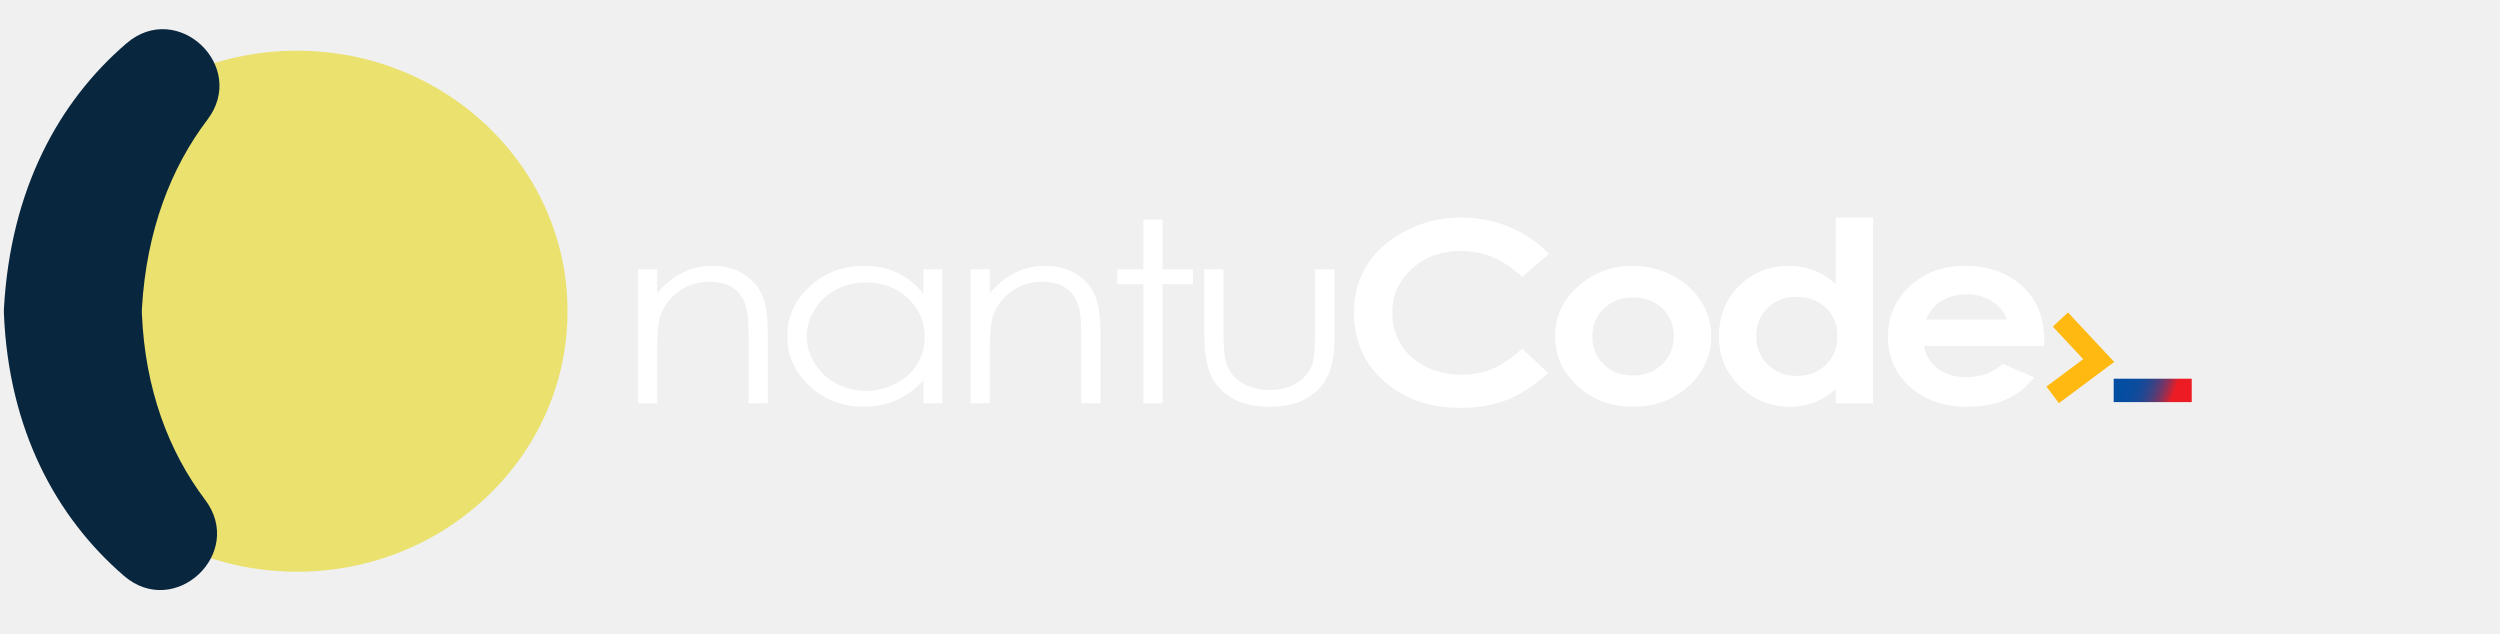
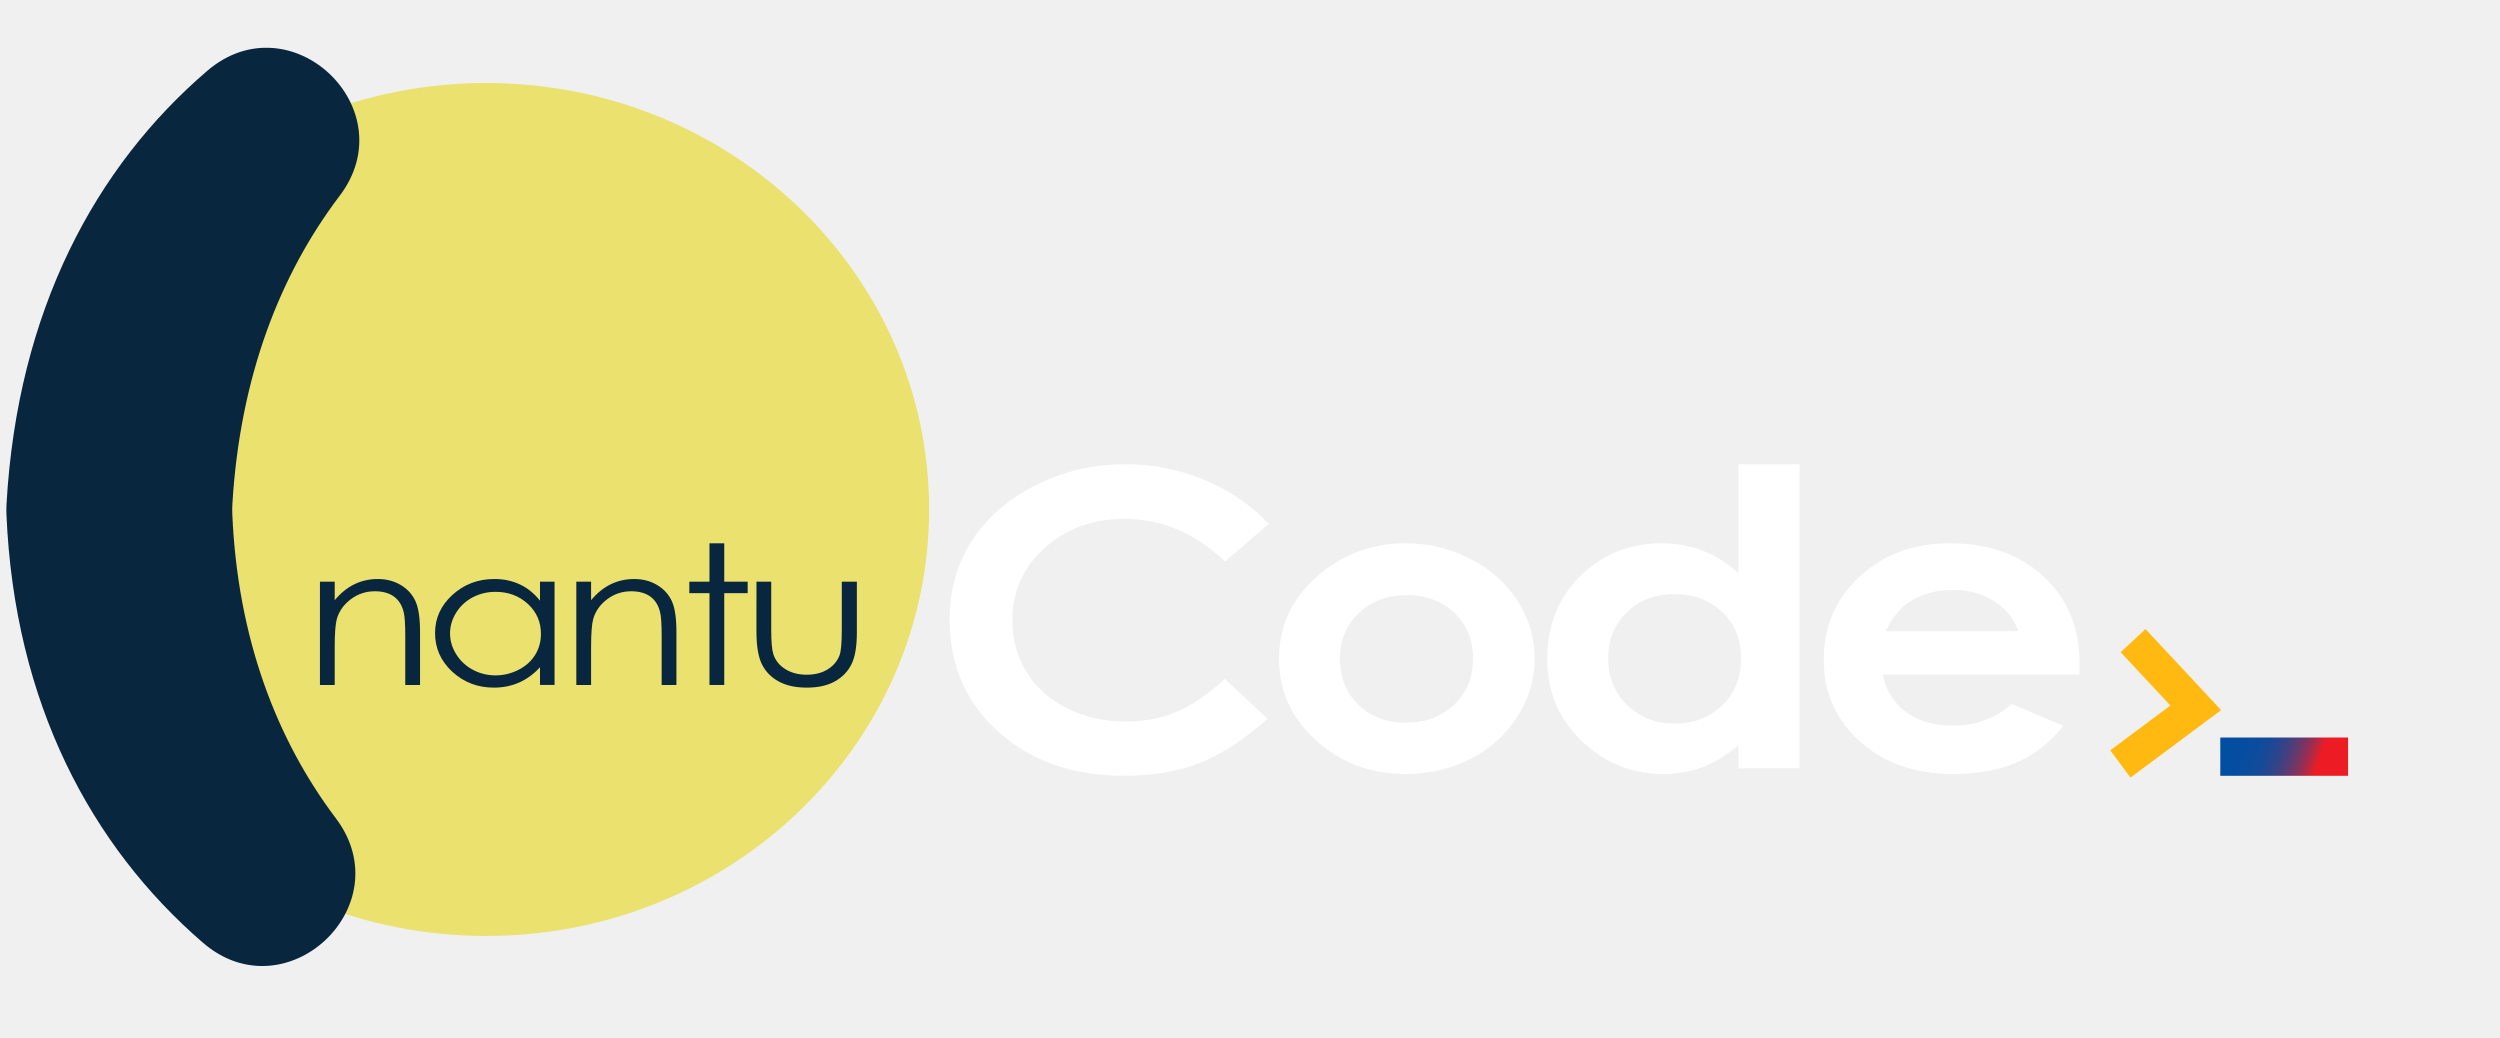
- <svg xmlns="http://www.w3.org/2000/svg" version="1.1" id="Capa_1" x="0px" y="0px" viewBox="0 0 843.122 213.745" style="enable-background:new 0 0 843.122 213.745;" xml:space="preserve">
-   <g>
-     <rect x="216.292" y="74.997" style="fill:none;" width="666.708" height="159.003" />
-     <g style="enable-background:new    ;">
-       <path style="fill:#FFFFFF;" d="M215.149,90.81h6.461v8.101c2.584-3.102,5.445-5.422,8.584-6.959    c3.139-1.537,6.553-2.306,10.245-2.306c3.754,0,7.084,0.858,9.991,2.576c2.908,1.718,5.054,4.029,6.438,6.938    c1.384,2.908,2.077,7.436,2.077,13.585v23.264h-6.461v-21.561c0-5.207-0.24-8.683-0.719-10.427    c-0.748-2.991-2.186-5.242-4.308-6.751c-2.123-1.509-4.892-2.264-8.308-2.264c-3.908,0-7.409,1.163-10.501,3.49    c-3.093,2.326-5.131,5.207-6.116,8.64c-0.616,2.243-0.923,6.343-0.923,12.297v16.576h-6.461V90.81z" />
-       <path style="fill:#FFFFFF;" d="M317.811,90.81v45.199h-6.369v-7.769c-2.707,2.965-5.745,5.193-9.114,6.689    c-3.369,1.495-7.054,2.243-11.053,2.243c-7.107,0-13.176-2.319-18.207-6.958c-5.031-4.639-7.546-10.282-7.546-16.929    c0-6.509,2.538-12.075,7.615-16.7c5.077-4.625,11.183-6.938,18.322-6.938c4.122,0,7.853,0.789,11.191,2.368    c3.338,1.578,6.269,3.946,8.791,7.104V90.81H317.811z M291.989,95.256c-3.596,0-6.915,0.795-9.957,2.386    c-3.043,1.591-5.463,3.825-7.261,6.703c-1.798,2.876-2.696,5.92-2.696,9.128c0,3.182,0.906,6.226,2.719,9.129    c1.813,2.904,4.249,5.166,7.306,6.784c3.057,1.619,6.339,2.428,9.842,2.428c3.534,0,6.884-0.803,10.049-2.407    c3.165-1.604,5.6-3.776,7.306-6.515c1.705-2.739,2.558-5.823,2.558-9.254c0-5.228-1.913-9.599-5.74-13.112    C302.291,97.013,297.582,95.256,291.989,95.256z" />
-       <path style="fill:#FFFFFF;" d="M327.338,90.81h6.461v8.101c2.584-3.102,5.445-5.422,8.584-6.959    c3.139-1.537,6.553-2.306,10.245-2.306c3.754,0,7.084,0.858,9.991,2.576c2.908,1.718,5.054,4.029,6.438,6.938    s2.077,7.436,2.077,13.585v23.264h-6.461v-21.561c0-5.207-0.24-8.683-0.719-10.427c-0.748-2.991-2.186-5.242-4.308-6.751    c-2.123-1.509-4.892-2.264-8.308-2.264c-3.908,0-7.409,1.163-10.501,3.49c-3.093,2.326-5.131,5.207-6.116,8.64    c-0.616,2.243-0.923,6.343-0.923,12.297v16.576h-6.461V90.81z" />
-       <path style="fill:#FFFFFF;" d="M385.602,74.027h6.461V90.81h10.246v5.026h-10.246v40.172h-6.461V95.837h-8.814V90.81h8.814V74.027    z" />
-       <path style="fill:#FFFFFF;" d="M406.161,90.81h6.461v21.103c0,5.152,0.308,8.697,0.925,10.635c0.924,2.77,2.688,4.958,5.292,6.563    c2.603,1.606,5.708,2.41,9.313,2.41c3.605,0,6.663-0.782,9.175-2.348c2.511-1.565,4.244-3.621,5.2-6.169    c0.647-1.745,0.971-5.442,0.971-11.092V90.81h6.6v22.183c0,6.232-0.808,10.926-2.424,14.083c-1.615,3.157-4.046,5.629-7.291,7.416    c-3.247,1.786-7.315,2.679-12.207,2.679c-4.891,0-8.975-0.893-12.253-2.679c-3.277-1.787-5.723-4.279-7.338-7.478    c-1.616-3.198-2.423-8.01-2.423-14.437L406.161,90.81L406.161,90.81z" />
-       <path style="fill:#FFFFFF;" d="M522.391,85.639l-9.037,7.755c-6.148-5.849-13.065-8.774-20.75-8.774    c-6.486,0-11.95,1.996-16.393,5.988c-4.441,3.992-6.663,8.913-6.663,14.762c0,4.075,0.984,7.693,2.951,10.855    c1.968,3.161,4.749,5.641,8.345,7.443c3.597,1.801,7.594,2.703,11.989,2.703c3.749,0,7.177-0.63,10.282-1.892    c3.104-1.262,6.516-3.555,10.237-6.882l8.761,8.228c-5.016,4.406-9.754,7.461-14.215,9.165c-4.462,1.703-9.553,2.555-15.276,2.555    c-10.554,0-19.191-3.012-25.914-9.035c-6.724-6.024-10.083-13.744-10.083-23.161c0-6.092,1.53-11.508,4.591-16.243    c3.061-4.736,7.446-8.544,13.154-11.425c5.707-2.88,11.852-4.321,18.437-4.321c5.6,0,10.991,1.065,16.176,3.194    C514.168,78.683,518.637,81.713,522.391,85.639z" />
-       <path style="fill:#FFFFFF;" d="M550.509,89.647c4.738,0,9.191,1.066,13.362,3.199c4.168,2.133,7.422,5.026,9.76,8.682    c2.338,3.657,3.507,7.603,3.507,11.841c0,4.265-1.176,8.254-3.53,11.964c-2.354,3.712-5.561,6.612-9.622,8.704    c-4.061,2.09-8.537,3.136-13.431,3.136c-7.199,0-13.345-2.305-18.437-6.917c-5.093-4.612-7.638-10.213-7.638-16.805    c0-7.062,2.877-12.947,8.63-17.655C538.155,91.697,543.955,89.647,550.509,89.647z M550.717,100.323    c-3.914,0-7.174,1.225-9.778,3.677c-2.604,2.451-3.906,5.587-3.906,9.409c0,3.934,1.286,7.118,3.86,9.556    c2.573,2.437,5.833,3.656,9.778,3.656c3.944,0,7.227-1.232,9.846-3.697c2.62-2.465,3.93-5.636,3.93-9.514    c0-3.877-1.287-7.027-3.86-9.451C558.014,101.536,554.723,100.323,550.717,100.323z" />
-       <path style="fill:#FFFFFF;" d="M619.101,73.363h12.599v62.647h-12.599v-4.777c-2.459,2.106-4.925,3.621-7.399,4.55    c-2.474,0.928-5.155,1.391-8.043,1.391c-6.484,0-12.093-2.264-16.826-6.792c-4.733-4.528-7.099-10.158-7.099-16.887    c0-6.979,2.29-12.698,6.869-17.157c4.579-4.459,10.141-6.689,16.687-6.689c3.011,0,5.838,0.513,8.481,1.537    c2.642,1.025,5.085,2.562,7.33,4.612L619.101,73.363L619.101,73.363z M605.857,100.116c-3.895,0-7.13,1.24-9.706,3.718    c-2.576,2.479-3.863,5.657-3.863,9.534c0,3.905,1.31,7.118,3.931,9.638c2.623,2.52,5.849,3.781,9.682,3.781    c3.956,0,7.237-1.24,9.843-3.718c2.605-2.479,3.909-5.726,3.909-9.742c0-3.933-1.304-7.118-3.909-9.556    C613.139,101.335,609.843,100.116,605.857,100.116z" />
-       <path style="fill:#FFFFFF;" d="M689.356,116.692h-40.474c0.584,3.213,2.146,5.767,4.684,7.665    c2.539,1.897,5.776,2.845,9.715,2.845c4.707,0,8.753-1.481,12.138-4.446l10.615,4.487c-2.647,3.379-5.815,5.879-9.507,7.499    s-8.076,2.43-13.153,2.43c-7.878,0-14.292-2.236-19.246-6.709c-4.954-4.472-7.429-10.074-7.429-16.804    c0-6.897,2.469-12.622,7.407-17.178c4.938-4.555,11.13-6.834,18.576-6.834c7.907,0,14.337,2.278,19.292,6.834    c4.953,4.556,7.43,10.572,7.43,18.05L689.356,116.692z M676.757,107.76c-0.832-2.52-2.474-4.57-4.924-6.149    c-2.45-1.578-5.292-2.367-8.529-2.367c-3.514,0-6.596,0.887-9.246,2.659c-1.665,1.108-3.204,3.06-4.623,5.857H676.757z" />
-     </g>
-     <g>
-       <polyline style="fill:none;stroke:#FFB910;stroke-width:7;stroke-miterlimit:10;" points="692.255,133.166 707.784,121.602     694.87,107.76   " />
-       <linearGradient id="SVGID_1_" gradientUnits="userSpaceOnUse" x1="714.524" y1="88.383" x2="735.88" y2="80.85" gradientTransform="matrix(1 0 0 -1 0 216)">
-         <stop offset="0" style="stop-color:#034EA2" />
-         <stop offset="0.182" style="stop-color:#064DA1" />
-         <stop offset="0.3" style="stop-color:#0E4C9C" />
-         <stop offset="0.4" style="stop-color:#1D4894" />
-         <stop offset="0.49" style="stop-color:#324488" />
-         <stop offset="0.574" style="stop-color:#4E3E7A" />
-         <stop offset="0.652" style="stop-color:#6F3768" />
-         <stop offset="0.727" style="stop-color:#972E52" />
-         <stop offset="0.796" style="stop-color:#C4253A" />
-         <stop offset="0.851" style="stop-color:#ED1C24" />
-       </linearGradient>
-       <rect x="712.839" y="127.722" style="fill:url(#SVGID_1_);" width="26.317" height="7.885" />
-     </g>
-   </g>
+ <svg xmlns="http://www.w3.org/2000/svg" version="1.1" id="Capa_1" x="0px" y="0px" viewBox="0 0 515 213.745" style="enable-background:new 0 0 515 213.745;" xml:space="preserve">
  <g>
    <g>
      <g id="XMLID_27_">
        <g>
          <g id="XMLID_1976_">
            <g id="XMLID_1977_">
              <g id="XMLID_1978_">
                <g id="XMLID_1980_">
                  <g id="XMLID_1981_">
                    <g id="XMLID_1983_">
                      <g id="XMLID_1984_">
                        <g id="XMLID_1985_">
                          <g id="XMLID_1986_">
                            <g id="XMLID_2015_">
                              <g id="XMLID_2016_">
                                <g id="XMLID_2017_">
                                  <g id="XMLID_2019_">
                                    <g id="XMLID_2031_">
                                      <ellipse style="fill:#EAE16E;" cx="100.151" cy="104.954" rx="91.247" ry="87.854" />
                                    </g>
                                  </g>
                                </g>
                              </g>
                            </g>
                          </g>
                        </g>
                      </g>
                    </g>
                  </g>
                </g>
              </g>
            </g>
          </g>
        </g>
      </g>
    </g>
    <path style="fill:#08263E;" d="M41.809,194.204c-23.008-19.861-38.862-49.378-40.483-88.319c-0.028-0.673-0.023-1.359,0.016-2.032   c2.257-39.871,18.344-69.557,41.362-89.27c17.148-14.687,40.904,7.772,27.259,25.761c-12.348,16.28-20.524,37.406-22.09,63.471   c-0.042,0.699-0.048,1.409-0.018,2.109c1.096,25.437,9.046,46.354,21.332,62.644C82.784,186.598,58.903,208.96,41.809,194.204z" />
  </g>
+   <g>
+     <rect x="203.292" y="74.997" style="fill:none;" width="666.708" height="159.003" />
+     <g style="enable-background:new    ;">
+       <path style="fill:#08263E;" d="M65.908,119.825h3.042v3.814c1.217-1.46,2.563-2.553,4.041-3.276s3.085-1.085,4.823-1.085    c1.767,0,3.335,0.404,4.704,1.213c1.369,0.809,2.379,1.897,3.031,3.266s0.978,3.501,0.978,6.395v10.952h-3.042v-10.15    c0-2.451-0.113-4.088-0.338-4.909c-0.352-1.408-1.029-2.468-2.028-3.178c-0.999-0.71-2.303-1.066-3.911-1.066    c-1.84,0-3.488,0.547-4.944,1.643c-1.456,1.095-2.416,2.451-2.879,4.068c-0.29,1.056-0.435,2.986-0.435,5.789v7.803h-3.042    V119.825z" />
+       <path style="fill:#08263E;" d="M114.238,119.825v21.278h-2.998v-3.657c-1.275,1.396-2.705,2.445-4.291,3.149    c-1.586,0.704-3.321,1.056-5.204,1.056c-3.346,0-6.203-1.092-8.571-3.276c-2.369-2.184-3.553-4.841-3.553-7.97    c0-3.064,1.195-5.685,3.585-7.862c2.39-2.177,5.265-3.266,8.625-3.266c1.94,0,3.697,0.371,5.269,1.115    c1.571,0.743,2.951,1.858,4.139,3.344v-3.911H114.238z M102.082,121.918c-1.693,0-3.255,0.374-4.688,1.123    c-1.433,0.749-2.572,1.801-3.418,3.155c-0.847,1.354-1.269,2.787-1.269,4.297c0,1.498,0.427,2.931,1.28,4.298    c0.853,1.367,2,2.432,3.439,3.194c1.439,0.762,2.984,1.143,4.633,1.143c1.664,0,3.241-0.378,4.731-1.133    c1.49-0.755,2.636-1.778,3.439-3.067c0.803-1.289,1.204-2.741,1.204-4.356c0-2.461-0.901-4.519-2.702-6.173    C106.932,122.745,104.715,121.918,102.082,121.918z" />
+       <path style="fill:#08263E;" d="M118.723,119.825h3.042v3.814c1.217-1.46,2.563-2.553,4.041-3.276s3.085-1.085,4.823-1.085    c1.767,0,3.335,0.404,4.704,1.213c1.369,0.809,2.379,1.897,3.031,3.266c0.652,1.369,0.978,3.501,0.978,6.395v10.952H136.3v-10.15    c0-2.451-0.113-4.088-0.338-4.909c-0.352-1.408-1.029-2.468-2.028-3.178c-0.999-0.71-2.303-1.066-3.911-1.066    c-1.84,0-3.488,0.547-4.944,1.643c-1.456,1.095-2.416,2.451-2.879,4.068c-0.29,1.056-0.435,2.986-0.435,5.789v7.803h-3.042    V119.825z" />
+       <path style="fill:#08263E;" d="M146.152,111.924h3.042v7.901h4.824v2.366h-4.824v18.912h-3.042v-18.912h-4.15v-2.366h4.15V111.924    z" />
+       <path style="fill:#08263E;" d="M155.831,119.825h3.042v9.935c0,2.425,0.145,4.094,0.435,5.007c0.435,1.304,1.265,2.334,2.491,3.09    c1.226,0.756,2.687,1.135,4.384,1.135c1.697,0,3.137-0.368,4.319-1.105c1.182-0.737,1.998-1.705,2.448-2.904    c0.305-0.821,0.457-2.562,0.457-5.222v-9.935h3.107v10.443c0,2.934-0.38,5.144-1.141,6.63c-0.76,1.486-1.905,2.65-3.433,3.491    c-1.528,0.841-3.444,1.261-5.747,1.261c-2.303,0-4.225-0.421-5.768-1.261c-1.543-0.841-2.694-2.014-3.455-3.52    c-0.761-1.506-1.141-3.771-1.141-6.796L155.831,119.825L155.831,119.825z" />
+       <path style="fill:#FFFFFF;" d="M261.391,107.908l-9.037,7.755c-6.148-5.849-13.065-8.774-20.75-8.774    c-6.486,0-11.95,1.996-16.393,5.988c-4.441,3.992-6.663,8.913-6.663,14.762c0,4.075,0.984,7.694,2.951,10.855    c1.968,3.161,4.749,5.641,8.345,7.443c3.597,1.801,7.594,2.703,11.989,2.703c3.749,0,7.177-0.63,10.282-1.892    c3.104-1.262,6.516-3.555,10.237-6.882l8.761,8.228c-5.016,4.406-9.754,7.461-14.215,9.165c-4.462,1.703-9.553,2.555-15.276,2.555    c-10.554,0-19.191-3.012-25.914-9.035c-6.724-6.024-10.083-13.744-10.083-23.161c0-6.092,1.529-11.508,4.591-16.243    c3.061-4.736,7.446-8.544,13.154-11.425c5.707-2.88,11.852-4.321,18.437-4.321c5.6,0,10.991,1.065,16.176,3.194    C253.168,100.952,257.637,103.982,261.391,107.908z" />
+       <path style="fill:#FFFFFF;" d="M289.509,111.916c4.738,0,9.191,1.066,13.362,3.199c4.168,2.133,7.422,5.026,9.76,8.682    c2.337,3.657,3.507,7.603,3.507,11.841c0,4.265-1.176,8.254-3.53,11.964c-2.354,3.712-5.561,6.612-9.622,8.704    c-4.061,2.09-8.537,3.136-13.431,3.136c-7.199,0-13.345-2.305-18.437-6.917c-5.093-4.612-7.638-10.213-7.638-16.805    c0-7.062,2.877-12.947,8.63-17.655C277.155,113.966,282.955,111.916,289.509,111.916z M289.717,122.592    c-3.914,0-7.174,1.225-9.778,3.677c-2.604,2.451-3.906,5.587-3.906,9.409c0,3.933,1.286,7.118,3.86,9.556    c2.573,2.437,5.833,3.656,9.778,3.656c3.944,0,7.227-1.232,9.846-3.697c2.62-2.465,3.93-5.636,3.93-9.514    c0-3.877-1.287-7.027-3.86-9.451C297.014,123.805,293.723,122.592,289.717,122.592z" />
+       <path style="fill:#FFFFFF;" d="M358.101,95.632h12.599v62.647h-12.599v-4.777c-2.459,2.106-4.925,3.622-7.399,4.55    c-2.474,0.928-5.155,1.391-8.043,1.391c-6.484,0-12.093-2.264-16.825-6.792c-4.733-4.528-7.099-10.158-7.099-16.887    c0-6.979,2.29-12.698,6.869-17.157c4.579-4.459,10.141-6.689,16.687-6.689c3.011,0,5.838,0.513,8.481,1.537    c2.642,1.025,5.085,2.562,7.33,4.612L358.101,95.632L358.101,95.632z M344.857,122.385c-3.895,0-7.13,1.24-9.706,3.718    c-2.576,2.479-3.863,5.657-3.863,9.534c0,3.905,1.311,7.118,3.931,9.638c2.623,2.52,5.849,3.781,9.682,3.781    c3.956,0,7.237-1.24,9.843-3.718c2.605-2.479,3.909-5.726,3.909-9.742c0-3.933-1.304-7.118-3.909-9.556    C352.139,123.604,348.843,122.385,344.857,122.385z" />
+       <path style="fill:#FFFFFF;" d="M428.356,138.961h-40.474c0.584,3.213,2.146,5.767,4.684,7.665    c2.539,1.897,5.776,2.845,9.715,2.845c4.707,0,8.753-1.481,12.138-4.446l10.615,4.487c-2.647,3.379-5.815,5.879-9.507,7.499    c-3.692,1.62-8.076,2.43-13.153,2.43c-7.878,0-14.292-2.236-19.246-6.709c-4.954-4.472-7.429-10.074-7.429-16.804    c0-6.897,2.469-12.622,7.407-17.178c4.938-4.555,11.13-6.834,18.576-6.834c7.907,0,14.337,2.278,19.292,6.834    c4.953,4.556,7.43,10.572,7.43,18.05L428.356,138.961z M415.757,130.029c-0.832-2.52-2.474-4.57-4.924-6.149    c-2.45-1.578-5.293-2.367-8.529-2.367c-3.514,0-6.596,0.887-9.246,2.659c-1.665,1.108-3.204,3.06-4.623,5.857H415.757z" />
+     </g>
+     <g>
+       <polyline style="fill:none;stroke:#FFB910;stroke-width:7;stroke-miterlimit:10;" points="436.797,157.374 452.326,145.81     439.412,131.968   " />
+       <linearGradient id="SVGID_1_" gradientUnits="userSpaceOnUse" x1="459.066" y1="64.175" x2="480.422" y2="56.643" gradientTransform="matrix(1 0 0 -1 0 216)">
+         <stop offset="0" style="stop-color:#034EA2" />
+         <stop offset="0.182" style="stop-color:#064DA1" />
+         <stop offset="0.3" style="stop-color:#0E4C9C" />
+         <stop offset="0.4" style="stop-color:#1D4894" />
+         <stop offset="0.49" style="stop-color:#324488" />
+         <stop offset="0.574" style="stop-color:#4E3E7A" />
+         <stop offset="0.652" style="stop-color:#6F3768" />
+         <stop offset="0.727" style="stop-color:#972E52" />
+         <stop offset="0.796" style="stop-color:#C4253A" />
+         <stop offset="0.851" style="stop-color:#ED1C24" />
+       </linearGradient>
+       <rect x="457.381" y="151.93" style="fill:url(#SVGID_1_);" width="26.317" height="7.885" />
+     </g>
+   </g>
</svg>
